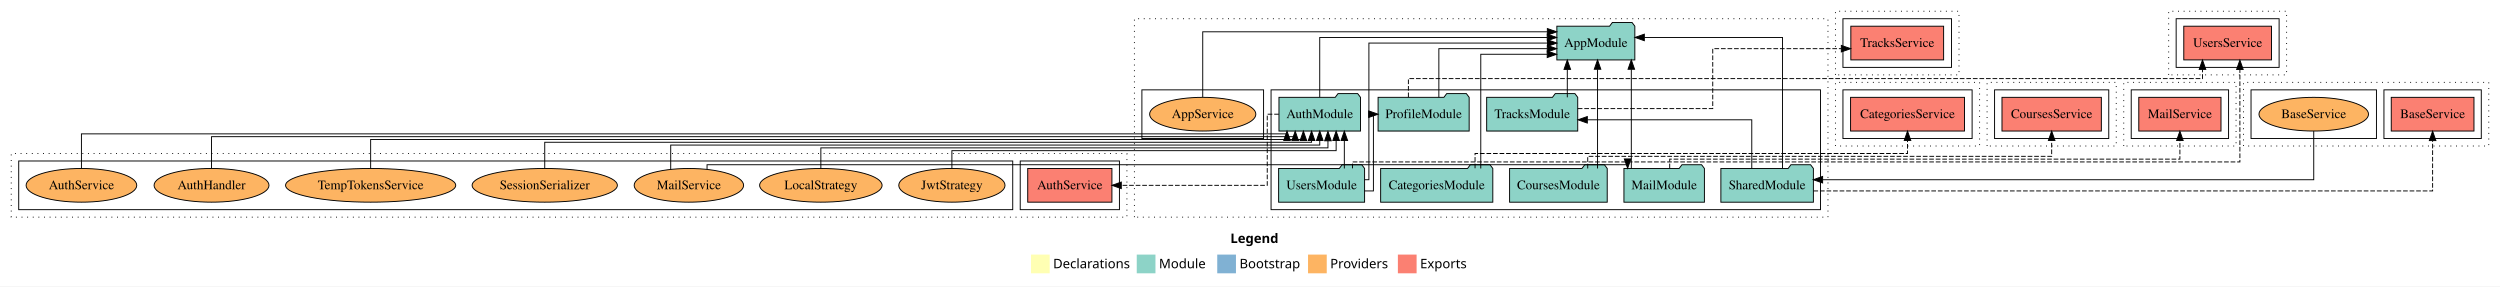
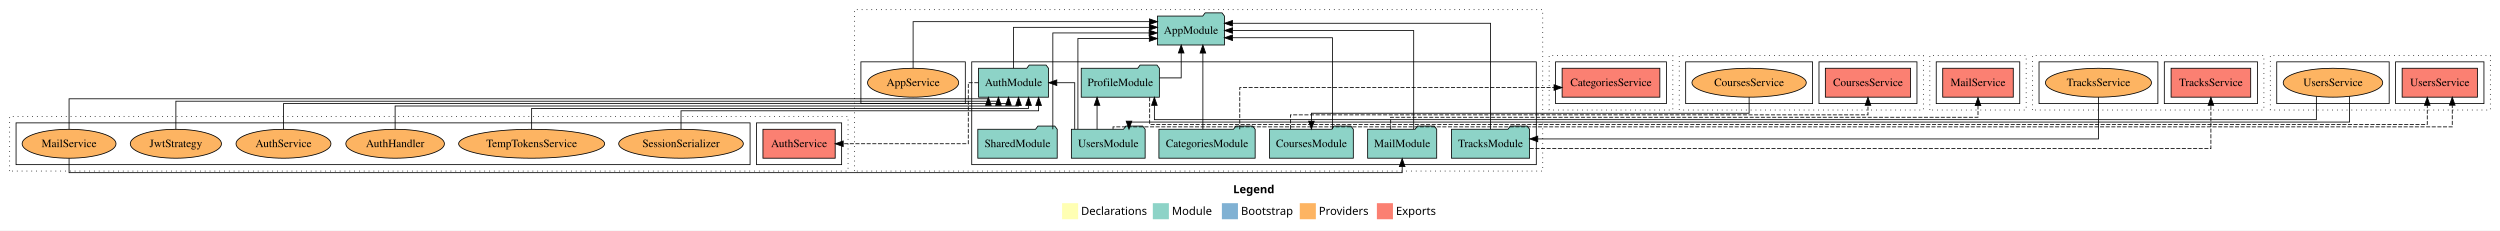
- <svg xmlns="http://www.w3.org/2000/svg" width="2671pt" height="306pt" viewBox="0.00 0.00 2671.00 306.00">
-   <g id="graph0" class="graph" transform="scale(1 1) rotate(0) translate(4 302)">
-     <polygon fill="#ffffff" stroke="transparent" points="-4,4 -4,-302 2667,-302 2667,4 -4,4" />
-     <text text-anchor="start" x="1310.509" y="-42.4" font-family="sans-serif" font-weight="bold" font-size="14.00" fill="#000000">Legend</text>
-     <polygon fill="#ffffb3" stroke="transparent" points="1097.5,-10 1097.5,-30 1117.5,-30 1117.5,-10 1097.5,-10" />
-     <text text-anchor="start" x="1121.129" y="-15.4" font-family="sans-serif" font-size="14.00" fill="#000000">  Declarations</text>
-     <polygon fill="#8dd3c7" stroke="transparent" points="1210.5,-10 1210.5,-30 1230.5,-30 1230.5,-10 1210.5,-10" />
-     <text text-anchor="start" x="1234.225" y="-15.4" font-family="sans-serif" font-size="14.00" fill="#000000">  Module</text>
-     <polygon fill="#80b1d3" stroke="transparent" points="1296.5,-10 1296.5,-30 1316.5,-30 1316.5,-10 1296.5,-10" />
-     <text text-anchor="start" x="1320.281" y="-15.4" font-family="sans-serif" font-size="14.00" fill="#000000">  Bootstrap</text>
-     <polygon fill="#fdb462" stroke="transparent" points="1393.5,-10 1393.5,-30 1413.5,-30 1413.5,-10 1393.5,-10" />
-     <text text-anchor="start" x="1417.173" y="-15.4" font-family="sans-serif" font-size="14.00" fill="#000000">  Providers</text>
-     <polygon fill="#fb8072" stroke="transparent" points="1489.5,-10 1489.5,-30 1509.5,-30 1509.5,-10 1489.5,-10" />
-     <text text-anchor="start" x="1513.226" y="-15.4" font-family="sans-serif" font-size="14.00" fill="#000000">  Exports</text>
+ <svg xmlns="http://www.w3.org/2000/svg" width="3113pt" height="287pt" viewBox="0.00 0.00 3113.00 287.00">
+   <g id="graph0" class="graph" transform="scale(1 1) rotate(0) translate(4 283)">
+     <polygon fill="#ffffff" stroke="transparent" points="-4,4 -4,-283 3109,-283 3109,4 -4,4" />
+     <text text-anchor="start" x="1531.509" y="-42.4" font-family="sans-serif" font-weight="bold" font-size="14.00" fill="#000000">Legend</text>
+     <polygon fill="#ffffb3" stroke="transparent" points="1318.5,-10 1318.5,-30 1338.5,-30 1338.5,-10 1318.5,-10" />
+     <text text-anchor="start" x="1342.129" y="-15.4" font-family="sans-serif" font-size="14.00" fill="#000000">  Declarations</text>
+     <polygon fill="#8dd3c7" stroke="transparent" points="1431.5,-10 1431.5,-30 1451.5,-30 1451.5,-10 1431.5,-10" />
+     <text text-anchor="start" x="1455.225" y="-15.4" font-family="sans-serif" font-size="14.00" fill="#000000">  Module</text>
+     <polygon fill="#80b1d3" stroke="transparent" points="1517.5,-10 1517.5,-30 1537.5,-30 1537.5,-10 1517.5,-10" />
+     <text text-anchor="start" x="1541.281" y="-15.4" font-family="sans-serif" font-size="14.00" fill="#000000">  Bootstrap</text>
+     <polygon fill="#fdb462" stroke="transparent" points="1614.5,-10 1614.5,-30 1634.5,-30 1634.5,-10 1614.5,-10" />
+     <text text-anchor="start" x="1638.173" y="-15.4" font-family="sans-serif" font-size="14.00" fill="#000000">  Providers</text>
+     <polygon fill="#fb8072" stroke="transparent" points="1710.5,-10 1710.5,-30 1730.5,-30 1730.5,-10 1710.5,-10" />
+     <text text-anchor="start" x="1734.226" y="-15.4" font-family="sans-serif" font-size="14.00" fill="#000000">  Exports</text>
    <g id="clust1" class="cluster">
-       <polygon fill="none" stroke="#000000" stroke-dasharray="1,5" points="1208,-70 1208,-282 1949,-282 1949,-70 1208,-70" />
+       <polygon fill="none" stroke="#000000" stroke-dasharray="1,5" points="1060,-70 1060,-271 1917,-271 1917,-70 1060,-70" />
    </g>
    <g id="clust3" class="cluster">
-       <polygon fill="none" stroke="#000000" points="1354,-78 1354,-206 1941,-206 1941,-78 1354,-78" />
+       <polygon fill="none" stroke="#000000" points="1206,-78 1206,-206 1909,-206 1909,-78 1206,-78" />
    </g>
    <g id="clust6" class="cluster">
-       <polygon fill="none" stroke="#000000" points="1216,-154 1216,-206 1346,-206 1346,-154 1216,-154" />
+       <polygon fill="none" stroke="#000000" points="1068,-154 1068,-206 1198,-206 1198,-154 1068,-154" />
    </g>
    <g id="clust7" class="cluster">
-       <polygon fill="none" stroke="#000000" stroke-dasharray="1,5" points="8,-70 8,-138 1200,-138 1200,-70 8,-70" />
+       <polygon fill="none" stroke="#000000" stroke-dasharray="1,5" points="8,-70 8,-138 1052,-138 1052,-70 8,-70" />
    </g>
    <g id="clust10" class="cluster">
-       <polygon fill="none" stroke="#000000" points="1086,-78 1086,-130 1192,-130 1192,-78 1086,-78" />
+       <polygon fill="none" stroke="#000000" points="938,-78 938,-130 1044,-130 1044,-78 938,-78" />
    </g>
    <g id="clust12" class="cluster">
-       <polygon fill="none" stroke="#000000" points="16,-78 16,-130 1078,-130 1078,-78 16,-78" />
+       <polygon fill="none" stroke="#000000" points="16,-78 16,-130 930,-130 930,-78 16,-78" />
    </g>
    <g id="clust13" class="cluster">
-       <polygon fill="none" stroke="#000000" stroke-dasharray="1,5" points="1957,-146 1957,-214 2111,-214 2111,-146 1957,-146" />
+       <polygon fill="none" stroke="#000000" stroke-dasharray="1,5" points="1925,-146 1925,-214 2079,-214 2079,-146 1925,-146" />
    </g>
    <g id="clust16" class="cluster">
-       <polygon fill="none" stroke="#000000" points="1965,-154 1965,-206 2103,-206 2103,-154 1965,-154" />
+       <polygon fill="none" stroke="#000000" points="1933,-154 1933,-206 2071,-206 2071,-154 1933,-154" />
    </g>
    <g id="clust19" class="cluster">
-       <polygon fill="none" stroke="#000000" stroke-dasharray="1,5" points="2119,-146 2119,-214 2257,-214 2257,-146 2119,-146" />
+       <polygon fill="none" stroke="#000000" stroke-dasharray="1,5" points="2087,-146 2087,-214 2391,-214 2391,-146 2087,-146" />
    </g>
    <g id="clust22" class="cluster">
-       <polygon fill="none" stroke="#000000" points="2127,-154 2127,-206 2249,-206 2249,-154 2127,-154" />
+       <polygon fill="none" stroke="#000000" points="2261,-154 2261,-206 2383,-206 2383,-154 2261,-154" />
+     </g>
+     <g id="clust24" class="cluster">
+       <polygon fill="none" stroke="#000000" points="2095,-154 2095,-206 2253,-206 2253,-154 2095,-154" />
    </g>
    <g id="clust31" class="cluster">
-       <polygon fill="none" stroke="#000000" stroke-dasharray="1,5" points="2265,-146 2265,-214 2385,-214 2385,-146 2265,-146" />
+       <polygon fill="none" stroke="#000000" stroke-dasharray="1,5" points="2399,-146 2399,-214 2519,-214 2519,-146 2399,-146" />
    </g>
    <g id="clust34" class="cluster">
-       <polygon fill="none" stroke="#000000" points="2273,-154 2273,-206 2377,-206 2377,-154 2273,-154" />
+       <polygon fill="none" stroke="#000000" points="2407,-154 2407,-206 2511,-206 2511,-154 2407,-154" />
    </g>
    <g id="clust37" class="cluster">
-       <polygon fill="none" stroke="#000000" stroke-dasharray="1,5" points="2313,-222 2313,-290 2439,-290 2439,-222 2313,-222" />
+       <polygon fill="none" stroke="#000000" stroke-dasharray="1,5" points="2823,-146 2823,-214 3097,-214 3097,-146 2823,-146" />
    </g>
    <g id="clust40" class="cluster">
-       <polygon fill="none" stroke="#000000" points="2321,-230 2321,-282 2431,-282 2431,-230 2321,-230" />
-     </g>
-     <g id="clust43" class="cluster">
-       <polygon fill="none" stroke="#000000" stroke-dasharray="1,5" points="2393,-146 2393,-214 2655,-214 2655,-146 2393,-146" />
-     </g>
-     <g id="clust46" class="cluster">
-       <polygon fill="none" stroke="#000000" points="2543,-154 2543,-206 2647,-206 2647,-154 2543,-154" />
-     </g>
-     <g id="clust48" class="cluster">
-       <polygon fill="none" stroke="#000000" points="2401,-154 2401,-206 2535,-206 2535,-154 2401,-154" />
+       <polygon fill="none" stroke="#000000" points="2979,-154 2979,-206 3089,-206 3089,-154 2979,-154" />
+     </g>
+     <g id="clust42" class="cluster">
+       <polygon fill="none" stroke="#000000" points="2831,-154 2831,-206 2971,-206 2971,-154 2831,-154" />
    </g>
    <g id="clust49" class="cluster">
-       <polygon fill="none" stroke="#000000" stroke-dasharray="1,5" points="1957,-222 1957,-290 2089,-290 2089,-222 1957,-222" />
+       <polygon fill="none" stroke="#000000" stroke-dasharray="1,5" points="2527,-146 2527,-214 2815,-214 2815,-146 2527,-146" />
    </g>
    <g id="clust52" class="cluster">
-       <polygon fill="none" stroke="#000000" points="1965,-230 1965,-282 2081,-282 2081,-230 1965,-230" />
+       <polygon fill="none" stroke="#000000" points="2691,-154 2691,-206 2807,-206 2807,-154 2691,-154" />
+     </g>
+     <g id="clust54" class="cluster">
+       <polygon fill="none" stroke="#000000" points="2535,-154 2535,-206 2683,-206 2683,-154 2535,-154" />
    </g>
    <g id="node1" class="node">
-       <polygon fill="#8dd3c7" stroke="#000000" points="1449.548,-198 1446.548,-202 1425.548,-202 1422.548,-198 1362.452,-198 1362.452,-162 1449.548,-162 1449.548,-198" />
-       <text text-anchor="middle" x="1406" y="-175.8" font-family="Times,serif" font-size="14.00" fill="#000000">AuthModule</text>
+       <polygon fill="#8dd3c7" stroke="#000000" points="1301.548,-198 1298.548,-202 1277.548,-202 1274.548,-198 1214.452,-198 1214.452,-162 1301.548,-162 1301.548,-198" />
+       <text text-anchor="middle" x="1258" y="-175.8" font-family="Times,serif" font-size="14.00" fill="#000000">AuthModule</text>
    </g>
    <g id="node9" class="node">
-       <polygon fill="#8dd3c7" stroke="#000000" points="1742.657,-274 1739.657,-278 1718.657,-278 1715.657,-274 1659.343,-274 1659.343,-238 1742.657,-238 1742.657,-274" />
-       <text text-anchor="middle" x="1701" y="-251.8" font-family="Times,serif" font-size="14.00" fill="#000000">AppModule</text>
+       <polygon fill="#8dd3c7" stroke="#000000" points="1520.657,-263 1517.657,-267 1496.657,-267 1493.657,-263 1437.343,-263 1437.343,-227 1520.657,-227 1520.657,-263" />
+       <text text-anchor="middle" x="1479" y="-240.8" font-family="Times,serif" font-size="14.00" fill="#000000">AppModule</text>
    </g>
    <g id="edge1" class="edge">
-       <path fill="none" stroke="#000000" d="M1406,-198.198C1406,-222.356 1406,-262 1406,-262 1406,-262 1649.047,-262 1649.047,-262" />
-       <polygon fill="#000000" stroke="#000000" points="1649.047,-265.5 1659.047,-262 1649.047,-258.5 1649.047,-265.5" />
+       <path fill="none" stroke="#000000" d="M1258,-198.129C1258,-218.572 1258,-249 1258,-249 1258,-249 1427.172,-249 1427.172,-249" />
+       <polygon fill="#000000" stroke="#000000" points="1427.172,-252.5 1437.172,-249 1427.172,-245.5 1427.172,-252.5" />
    </g>
    <g id="node11" class="node">
-       <polygon fill="#fb8072" stroke="#000000" points="1183.976,-122 1094.024,-122 1094.024,-86 1183.976,-86 1183.976,-122" />
-       <text text-anchor="middle" x="1139" y="-99.8" font-family="Times,serif" font-size="14.00" fill="#000000">AuthService </text>
+       <polygon fill="#fb8072" stroke="#000000" points="1035.976,-122 946.024,-122 946.024,-86 1035.976,-86 1035.976,-122" />
+       <text text-anchor="middle" x="991" y="-99.8" font-family="Times,serif" font-size="14.00" fill="#000000">AuthService </text>
    </g>
    <g id="edge11" class="edge">
-       <path fill="none" stroke="#000000" stroke-dasharray="5,2" d="M1362.369,-180C1355.129,-180 1349.923,-180 1349.923,-180 1349.923,-180 1349.923,-104 1349.923,-104 1349.923,-104 1193.99,-104 1193.99,-104" />
-       <polygon fill="#000000" stroke="#000000" points="1193.99,-100.5 1183.99,-104 1193.99,-107.5 1193.99,-100.5" />
+       <path fill="none" stroke="#000000" stroke-dasharray="5,2" d="M1214.198,-180C1206.931,-180 1201.705,-180 1201.705,-180 1201.705,-180 1201.705,-104 1201.705,-104 1201.705,-104 1045.943,-104 1045.943,-104" />
+       <polygon fill="#000000" stroke="#000000" points="1045.943,-100.5 1035.943,-104 1045.943,-107.5 1045.943,-100.5" />
    </g>
    <g id="node2" class="node">
-       <polygon fill="#8dd3c7" stroke="#000000" points="1590.917,-122 1587.917,-126 1566.917,-126 1563.917,-122 1471.083,-122 1471.083,-86 1590.917,-86 1590.917,-122" />
-       <text text-anchor="middle" x="1531" y="-99.8" font-family="Times,serif" font-size="14.00" fill="#000000">CategoriesModule</text>
+       <polygon fill="#8dd3c7" stroke="#000000" points="1558.917,-122 1555.917,-126 1534.917,-126 1531.917,-122 1439.083,-122 1439.083,-86 1558.917,-86 1558.917,-122" />
+       <text text-anchor="middle" x="1499" y="-99.8" font-family="Times,serif" font-size="14.00" fill="#000000">CategoriesModule</text>
    </g>
    <g id="edge2" class="edge">
-       <path fill="none" stroke="#000000" d="M1578.063,-122.016C1578.063,-159.828 1578.063,-244 1578.063,-244 1578.063,-244 1649.036,-244 1649.036,-244" />
-       <polygon fill="#000000" stroke="#000000" points="1649.036,-247.5 1659.036,-244 1649.036,-240.5 1649.036,-247.5" />
+       <path fill="none" stroke="#000000" d="M1493.827,-122.145C1493.827,-122.145 1493.827,-216.925 1493.827,-216.925" />
+       <polygon fill="#000000" stroke="#000000" points="1490.327,-216.925 1493.827,-226.925 1497.327,-216.925 1490.327,-216.925" />
+     </g>
+     <g id="node18" class="node">
+       <polygon fill="#fb8072" stroke="#000000" points="2062.845,-198 1941.155,-198 1941.155,-162 2062.845,-162 2062.845,-198" />
+       <text text-anchor="middle" x="2002" y="-175.8" font-family="Times,serif" font-size="14.00" fill="#000000">CategoriesService </text>
+     </g>
+     <g id="edge18" class="edge">
+       <path fill="none" stroke="#000000" stroke-dasharray="5,2" d="M1539.768,-122.027C1539.768,-142.767 1539.768,-174 1539.768,-174 1539.768,-174 1931.096,-174 1931.096,-174" />
+       <polygon fill="#000000" stroke="#000000" points="1931.096,-177.5 1941.096,-174 1931.096,-170.5 1931.096,-177.5" />
+     </g>
+     <g id="node3" class="node">
+       <polygon fill="#8dd3c7" stroke="#000000" points="1681.151,-122 1678.151,-126 1657.151,-126 1654.151,-122 1576.849,-122 1576.849,-86 1681.151,-86 1681.151,-122" />
+       <text text-anchor="middle" x="1629" y="-99.8" font-family="Times,serif" font-size="14.00" fill="#000000">CoursesModule</text>
+     </g>
+     <g id="edge3" class="edge">
+       <path fill="none" stroke="#000000" d="M1655.163,-122.077C1655.163,-158.229 1655.163,-236 1655.163,-236 1655.163,-236 1530.748,-236 1530.748,-236" />
+       <polygon fill="#000000" stroke="#000000" points="1530.748,-232.5 1520.748,-236 1530.748,-239.5 1530.748,-232.5" />
    </g>
    <g id="node19" class="node">
-       <polygon fill="#fb8072" stroke="#000000" points="2094.845,-198 1973.155,-198 1973.155,-162 2094.845,-162 2094.845,-198" />
-       <text text-anchor="middle" x="2034" y="-175.8" font-family="Times,serif" font-size="14.00" fill="#000000">CategoriesService </text>
+       <polygon fill="#fb8072" stroke="#000000" points="2375.079,-198 2268.921,-198 2268.921,-162 2375.079,-162 2375.079,-198" />
+       <text text-anchor="middle" x="2322" y="-175.8" font-family="Times,serif" font-size="14.00" fill="#000000">CoursesService </text>
    </g>
    <g id="edge19" class="edge">
-       <path fill="none" stroke="#000000" stroke-dasharray="5,2" d="M1571.944,-122.194C1571.944,-130.278 1571.944,-138 1571.944,-138 1571.944,-138 2034,-138 2034,-138 2034,-138 2034,-151.945 2034,-151.945" />
-       <polygon fill="#000000" stroke="#000000" points="2030.5,-151.944 2034,-161.945 2037.5,-151.945 2030.5,-151.944" />
-     </g>
-     <g id="node3" class="node">
-       <polygon fill="#8dd3c7" stroke="#000000" points="1713.151,-122 1710.151,-126 1689.151,-126 1686.151,-122 1608.849,-122 1608.849,-86 1713.151,-86 1713.151,-122" />
-       <text text-anchor="middle" x="1661" y="-99.8" font-family="Times,serif" font-size="14.00" fill="#000000">CoursesModule</text>
-     </g>
-     <g id="edge3" class="edge">
-       <path fill="none" stroke="#000000" d="M1702.823,-122.033C1702.823,-122.033 1702.823,-227.99 1702.823,-227.99" />
-       <polygon fill="#000000" stroke="#000000" points="1699.323,-227.99 1702.823,-237.99 1706.323,-227.99 1699.323,-227.99" />
+       <path fill="none" stroke="#000000" stroke-dasharray="5,2" d="M1602.837,-122.422C1602.837,-131.279 1602.837,-140 1602.837,-140 1602.837,-140 2322,-140 2322,-140 2322,-140 2322,-151.873 2322,-151.873" />
+       <polygon fill="#000000" stroke="#000000" points="2318.5,-151.873 2322,-161.873 2325.5,-151.873 2318.5,-151.873" />
+     </g>
+     <g id="node4" class="node">
+       <polygon fill="#8dd3c7" stroke="#000000" points="1784.99,-122 1781.99,-126 1760.99,-126 1757.99,-122 1699.01,-122 1699.01,-86 1784.99,-86 1784.99,-122" />
+       <text text-anchor="middle" x="1742" y="-99.8" font-family="Times,serif" font-size="14.00" fill="#000000">MailModule</text>
+     </g>
+     <g id="edge4" class="edge">
+       <path fill="none" stroke="#000000" d="M1756.332,-122.145C1756.332,-160.226 1756.332,-245 1756.332,-245 1756.332,-245 1530.82,-245 1530.82,-245" />
+       <polygon fill="#000000" stroke="#000000" points="1530.82,-241.5 1520.82,-245 1530.82,-248.5 1530.82,-241.5" />
+     </g>
+     <g id="node21" class="node">
+       <polygon fill="#fb8072" stroke="#000000" points="2502.918,-198 2415.082,-198 2415.082,-162 2502.918,-162 2502.918,-198" />
+       <text text-anchor="middle" x="2459" y="-175.8" font-family="Times,serif" font-size="14.00" fill="#000000">MailService </text>
+     </g>
+     <g id="edge21" class="edge">
+       <path fill="none" stroke="#000000" stroke-dasharray="5,2" d="M1727.668,-122.045C1727.668,-129.749 1727.668,-137 1727.668,-137 1727.668,-137 2459,-137 2459,-137 2459,-137 2459,-151.515 2459,-151.515" />
+       <polygon fill="#000000" stroke="#000000" points="2455.5,-151.514 2459,-161.515 2462.5,-151.515 2455.5,-151.514" />
+     </g>
+     <g id="node5" class="node">
+       <polygon fill="#8dd3c7" stroke="#000000" points="1439.65,-198 1436.65,-202 1415.65,-202 1412.65,-198 1342.35,-198 1342.35,-162 1439.65,-162 1439.65,-198" />
+       <text text-anchor="middle" x="1391" y="-175.8" font-family="Times,serif" font-size="14.00" fill="#000000">ProfileModule</text>
+     </g>
+     <g id="edge5" class="edge">
+       <path fill="none" stroke="#000000" d="M1439.879,-186C1454.551,-186 1466.826,-186 1466.826,-186 1466.826,-186 1466.826,-216.977 1466.826,-216.977" />
+       <polygon fill="#000000" stroke="#000000" points="1463.326,-216.977 1466.826,-226.977 1470.326,-216.977 1463.326,-216.977" />
+     </g>
+     <g id="node22" class="node">
+       <polygon fill="#fb8072" stroke="#000000" points="3080.849,-198 2987.151,-198 2987.151,-162 3080.849,-162 3080.849,-198" />
+       <text text-anchor="middle" x="3034" y="-175.8" font-family="Times,serif" font-size="14.00" fill="#000000">UsersService </text>
+     </g>
+     <g id="edge24" class="edge">
+       <path fill="none" stroke="#000000" stroke-dasharray="5,2" d="M1427.571,-161.813C1427.571,-146.818 1427.571,-128 1427.571,-128 1427.571,-128 3018.442,-128 3018.442,-128 3018.442,-128 3018.442,-151.813 3018.442,-151.813" />
+       <polygon fill="#000000" stroke="#000000" points="3014.942,-151.813 3018.442,-161.813 3021.942,-151.813 3014.942,-151.813" />
+     </g>
+     <g id="node6" class="node">
+       <polygon fill="#8dd3c7" stroke="#000000" points="1312.423,-122 1309.423,-126 1288.423,-126 1285.423,-122 1213.577,-122 1213.577,-86 1312.423,-86 1312.423,-122" />
+       <text text-anchor="middle" x="1263" y="-99.8" font-family="Times,serif" font-size="14.00" fill="#000000">SharedModule</text>
+     </g>
+     <g id="edge6" class="edge">
+       <path fill="none" stroke="#000000" d="M1306.992,-122.041C1306.992,-159.448 1306.992,-242 1306.992,-242 1306.992,-242 1426.922,-242 1426.922,-242" />
+       <polygon fill="#000000" stroke="#000000" points="1426.922,-245.5 1436.922,-242 1426.922,-238.5 1426.922,-245.5" />
+     </g>
+     <g id="node7" class="node">
+       <polygon fill="#8dd3c7" stroke="#000000" points="1900.638,-122 1897.638,-126 1876.638,-126 1873.638,-122 1803.362,-122 1803.362,-86 1900.638,-86 1900.638,-122" />
+       <text text-anchor="middle" x="1852" y="-99.8" font-family="Times,serif" font-size="14.00" fill="#000000">TracksModule</text>
+     </g>
+     <g id="edge7" class="edge">
+       <path fill="none" stroke="#000000" d="M1852,-122.094C1852,-161.989 1852,-254 1852,-254 1852,-254 1530.702,-254 1530.702,-254" />
+       <polygon fill="#000000" stroke="#000000" points="1530.702,-250.5 1520.702,-254 1530.702,-257.5 1530.702,-250.5" />
+     </g>
+     <g id="node24" class="node">
+       <polygon fill="#fb8072" stroke="#000000" points="2798.566,-198 2699.434,-198 2699.434,-162 2798.566,-162 2798.566,-198" />
+       <text text-anchor="middle" x="2749" y="-175.8" font-family="Times,serif" font-size="14.00" fill="#000000">TracksService </text>
+     </g>
+     <g id="edge26" class="edge">
+       <path fill="none" stroke="#000000" stroke-dasharray="5,2" d="M1900.864,-98C2088.048,-98 2749,-98 2749,-98 2749,-98 2749,-151.802 2749,-151.802" />
+       <polygon fill="#000000" stroke="#000000" points="2745.5,-151.802 2749,-161.802 2752.5,-151.802 2745.5,-151.802" />
+     </g>
+     <g id="node8" class="node">
+       <polygon fill="#8dd3c7" stroke="#000000" points="1421.922,-122 1418.922,-126 1397.922,-126 1394.922,-122 1330.078,-122 1330.078,-86 1421.922,-86 1421.922,-122" />
+       <text text-anchor="middle" x="1376" y="-99.8" font-family="Times,serif" font-size="14.00" fill="#000000">UsersModule</text>
+     </g>
+     <g id="edge10" class="edge">
+       <path fill="none" stroke="#000000" d="M1334.252,-122.011C1334.252,-144.485 1334.252,-180 1334.252,-180 1334.252,-180 1311.914,-180 1311.914,-180" />
+       <polygon fill="#000000" stroke="#000000" points="1311.914,-176.5 1301.914,-180 1311.914,-183.5 1311.914,-176.5" />
+     </g>
+     <g id="edge23" class="edge">
+       <path fill="none" stroke="#000000" d="M1362.059,-122.011C1362.059,-122.011 1362.059,-151.855 1362.059,-151.855" />
+       <polygon fill="#000000" stroke="#000000" points="1358.559,-151.855 1362.059,-161.855 1365.559,-151.855 1358.559,-151.855" />
+     </g>
+     <g id="edge8" class="edge">
+       <path fill="none" stroke="#000000" d="M1338.213,-122.215C1338.213,-158.21 1338.213,-235 1338.213,-235 1338.213,-235 1427.141,-235 1427.141,-235" />
+       <polygon fill="#000000" stroke="#000000" points="1427.141,-238.5 1437.141,-235 1427.14,-231.5 1427.141,-238.5" />
+     </g>
+     <g id="edge28" class="edge">
+       <path fill="none" stroke="#000000" stroke-dasharray="5,2" d="M1381.943,-122.08C1381.943,-123.846 1381.943,-125 1381.943,-125 1381.943,-125 3049.558,-125 3049.558,-125 3049.558,-125 3049.558,-151.991 3049.558,-151.991" />
+       <polygon fill="#000000" stroke="#000000" points="3046.058,-151.991 3049.558,-161.991 3053.058,-151.991 3046.058,-151.991" />
+     </g>
+     <g id="node10" class="node">
+       <ellipse fill="#fdb462" stroke="#000000" cx="1133" cy="-180" rx="56.741" ry="18" />
+       <text text-anchor="middle" x="1133" y="-175.8" font-family="Times,serif" font-size="14.00" fill="#000000">AppService</text>
+     </g>
+     <g id="edge9" class="edge">
+       <path fill="none" stroke="#000000" d="M1133,-198.011C1133,-220.485 1133,-256 1133,-256 1133,-256 1427.264,-256 1427.264,-256" />
+       <polygon fill="#000000" stroke="#000000" points="1427.264,-259.5 1437.264,-256 1427.264,-252.5 1427.264,-259.5" />
+     </g>
+     <g id="node12" class="node">
+       <ellipse fill="#fdb462" stroke="#000000" cx="488" cy="-104" rx="61.397" ry="18" />
+       <text text-anchor="middle" x="488" y="-99.8" font-family="Times,serif" font-size="14.00" fill="#000000">AuthHandler</text>
+     </g>
+     <g id="edge12" class="edge">
+       <path fill="none" stroke="#000000" d="M488,-122.037C488,-135.291 488,-151 488,-151 488,-151 1264.253,-151 1264.253,-151 1264.253,-151 1264.253,-152.08 1264.253,-152.08" />
+       <polygon fill="#000000" stroke="#000000" points="1260.754,-151.798 1264.253,-161.798 1267.754,-151.799 1260.754,-151.798" />
+     </g>
+     <g id="node13" class="node">
+       <ellipse fill="#fdb462" stroke="#000000" cx="349" cy="-104" rx="59.108" ry="18" />
+       <text text-anchor="middle" x="349" y="-99.8" font-family="Times,serif" font-size="14.00" fill="#000000">AuthService</text>
+     </g>
+     <g id="edge13" class="edge">
+       <path fill="none" stroke="#000000" d="M349,-122.051C349,-136.373 349,-154 349,-154 349,-154 1251.747,-154 1251.747,-154 1251.747,-154 1251.747,-154.794 1251.747,-154.794" />
+       <polygon fill="#000000" stroke="#000000" points="1248.247,-151.942 1251.747,-161.942 1255.247,-151.942 1248.247,-151.942" />
+     </g>
+     <g id="node14" class="node">
+       <ellipse fill="#fdb462" stroke="#000000" cx="215" cy="-104" rx="56.756" ry="18" />
+       <text text-anchor="middle" x="215" y="-99.8" font-family="Times,serif" font-size="14.00" fill="#000000">JwtStrategy</text>
+     </g>
+     <g id="edge14" class="edge">
+       <path fill="none" stroke="#000000" d="M215,-122.24C215,-137.571 215,-157 215,-157 215,-157 1239.24,-157 1239.24,-157 1239.24,-157 1239.24,-157.488 1239.24,-157.488" />
+       <polygon fill="#000000" stroke="#000000" points="1235.74,-151.878 1239.24,-161.878 1242.74,-151.878 1235.74,-151.878" />
+     </g>
+     <g id="node15" class="node">
+       <ellipse fill="#fdb462" stroke="#000000" cx="82" cy="-104" rx="58.461" ry="18" />
+       <text text-anchor="middle" x="82" y="-99.8" font-family="Times,serif" font-size="14.00" fill="#000000">MailService</text>
+     </g>
+     <g id="edge15" class="edge">
+       <path fill="none" stroke="#000000" d="M82,-122.027C82,-138.398 82,-160 82,-160 82,-160 1226.733,-160 1226.733,-160 1226.733,-160 1226.733,-160.185 1226.733,-160.185" />
+       <polygon fill="#000000" stroke="#000000" points="1223.234,-151.845 1226.733,-161.846 1230.234,-151.846 1223.234,-151.845" />
+     </g>
+     <g id="edge22" class="edge">
+       <path fill="none" stroke="#000000" d="M82,-86C82,-77 82,-68 82,-68 82,-68 1742,-68 1742,-68 1742,-68 1742,-75.578 1742,-75.578" />
+       <polygon fill="#000000" stroke="#000000" points="1738.5,-75.578 1742,-85.578 1745.5,-75.578 1738.5,-75.578" />
+     </g>
+     <g id="node16" class="node">
+       <ellipse fill="#fdb462" stroke="#000000" cx="844" cy="-104" rx="77.578" ry="18" />
+       <text text-anchor="middle" x="844" y="-99.8" font-family="Times,serif" font-size="14.00" fill="#000000">SessionSerializer</text>
+     </g>
+     <g id="edge16" class="edge">
+       <path fill="none" stroke="#000000" d="M844,-122.103C844,-133.086 844,-145 844,-145 844,-145 1289.267,-145 1289.267,-145 1289.267,-145 1289.267,-151.68 1289.267,-151.68" />
+       <polygon fill="#000000" stroke="#000000" points="1285.767,-151.68 1289.267,-161.68 1292.767,-151.68 1285.767,-151.68" />
+     </g>
+     <g id="node17" class="node">
+       <ellipse fill="#fdb462" stroke="#000000" cx="658" cy="-104" rx="90.892" ry="18" />
+       <text text-anchor="middle" x="658" y="-99.8" font-family="Times,serif" font-size="14.00" fill="#000000">TempTokensService</text>
+     </g>
+     <g id="edge17" class="edge">
+       <path fill="none" stroke="#000000" d="M658,-122.15C658,-134.271 658,-148 658,-148 658,-148 1276.76,-148 1276.76,-148 1276.76,-148 1276.76,-151.757 1276.76,-151.757" />
+       <polygon fill="#000000" stroke="#000000" points="1273.26,-151.757 1276.76,-161.757 1280.26,-151.757 1273.26,-151.757" />
    </g>
    <g id="node20" class="node">
-       <polygon fill="#fb8072" stroke="#000000" points="2241.079,-198 2134.921,-198 2134.921,-162 2241.079,-162 2241.079,-198" />
-       <text text-anchor="middle" x="2188" y="-175.8" font-family="Times,serif" font-size="14.00" fill="#000000">CoursesService </text>
+       <ellipse fill="#fdb462" stroke="#000000" cx="2174" cy="-180" rx="71.204" ry="18" />
+       <text text-anchor="middle" x="2174" y="-175.8" font-family="Times,serif" font-size="14.00" fill="#000000">CoursesService</text>
    </g>
    <g id="edge20" class="edge">
-       <path fill="none" stroke="#000000" stroke-dasharray="5,2" d="M1692.321,-122.033C1692.321,-128.853 1692.321,-135 1692.321,-135 1692.321,-135 2188,-135 2188,-135 2188,-135 2188,-151.956 2188,-151.956" />
-       <polygon fill="#000000" stroke="#000000" points="2184.5,-151.956 2188,-161.956 2191.5,-151.956 2184.5,-151.956" />
-     </g>
-     <g id="node4" class="node">
-       <polygon fill="#8dd3c7" stroke="#000000" points="1816.99,-122 1813.99,-126 1792.99,-126 1789.99,-122 1731.01,-122 1731.01,-86 1816.99,-86 1816.99,-122" />
-       <text text-anchor="middle" x="1774" y="-99.8" font-family="Times,serif" font-size="14.00" fill="#000000">MailModule</text>
-     </g>
-     <g id="edge4" class="edge">
-       <path fill="none" stroke="#000000" d="M1738.887,-122.033C1738.887,-122.033 1738.887,-227.99 1738.887,-227.99" />
-       <polygon fill="#000000" stroke="#000000" points="1735.387,-227.99 1738.887,-237.99 1742.387,-227.99 1735.387,-227.99" />
-     </g>
-     <g id="node21" class="node">
-       <polygon fill="#fb8072" stroke="#000000" points="2368.918,-198 2281.082,-198 2281.082,-162 2368.918,-162 2368.918,-198" />
-       <text text-anchor="middle" x="2325" y="-175.8" font-family="Times,serif" font-size="14.00" fill="#000000">MailService </text>
-     </g>
-     <g id="edge21" class="edge">
-       <path fill="none" stroke="#000000" stroke-dasharray="5,2" d="M1779.912,-122.207C1779.912,-127.555 1779.912,-132 1779.912,-132 1779.912,-132 2325,-132 2325,-132 2325,-132 2325,-151.853 2325,-151.853" />
-       <polygon fill="#000000" stroke="#000000" points="2321.5,-151.853 2325,-161.853 2328.5,-151.853 2321.5,-151.853" />
-     </g>
-     <g id="node5" class="node">
-       <polygon fill="#8dd3c7" stroke="#000000" points="1565.65,-198 1562.65,-202 1541.65,-202 1538.65,-198 1468.35,-198 1468.35,-162 1565.65,-162 1565.65,-198" />
-       <text text-anchor="middle" x="1517" y="-175.8" font-family="Times,serif" font-size="14.00" fill="#000000">ProfileModule</text>
-     </g>
-     <g id="edge5" class="edge">
-       <path fill="none" stroke="#000000" d="M1533.275,-198.027C1533.275,-218.767 1533.275,-250 1533.275,-250 1533.275,-250 1649.109,-250 1649.109,-250" />
-       <polygon fill="#000000" stroke="#000000" points="1649.109,-253.5 1659.109,-250 1649.109,-246.5 1649.109,-253.5" />
-     </g>
-     <g id="node22" class="node">
-       <polygon fill="#fb8072" stroke="#000000" points="2422.849,-274 2329.151,-274 2329.151,-238 2422.849,-238 2422.849,-274" />
-       <text text-anchor="middle" x="2376" y="-251.8" font-family="Times,serif" font-size="14.00" fill="#000000">UsersService </text>
-     </g>
-     <g id="edge24" class="edge">
-       <path fill="none" stroke="#000000" stroke-dasharray="5,2" d="M1500.725,-198.11C1500.725,-207.897 1500.725,-218 1500.725,-218 1500.725,-218 2349.142,-218 2349.142,-218 2349.142,-218 2349.142,-227.89 2349.142,-227.89" />
-       <polygon fill="#000000" stroke="#000000" points="2345.642,-227.89 2349.142,-237.89 2352.642,-227.89 2345.642,-227.89" />
-     </g>
-     <g id="node6" class="node">
-       <polygon fill="#8dd3c7" stroke="#000000" points="1933.423,-122 1930.423,-126 1909.423,-126 1906.423,-122 1834.577,-122 1834.577,-86 1933.423,-86 1933.423,-122" />
-       <text text-anchor="middle" x="1884" y="-99.8" font-family="Times,serif" font-size="14.00" fill="#000000">SharedModule</text>
-     </g>
-     <g id="node7" class="node">
-       <polygon fill="#8dd3c7" stroke="#000000" points="1681.638,-198 1678.638,-202 1657.638,-202 1654.638,-198 1584.362,-198 1584.362,-162 1681.638,-162 1681.638,-198" />
-       <text text-anchor="middle" x="1633" y="-175.8" font-family="Times,serif" font-size="14.00" fill="#000000">TracksModule</text>
+       <path fill="none" stroke="#000000" d="M2174,-161.89C2174,-152.103 2174,-142 2174,-142 2174,-142 1629,-142 1629,-142 1629,-142 1629,-132.11 1629,-132.11" />
+       <polygon fill="#000000" stroke="#000000" points="1632.5,-132.11 1629,-122.11 1625.5,-132.11 1632.5,-132.11" />
+     </g>
+     <g id="node23" class="node">
+       <ellipse fill="#fdb462" stroke="#000000" cx="2901" cy="-180" rx="61.952" ry="18" />
+       <text text-anchor="middle" x="2901" y="-175.8" font-family="Times,serif" font-size="14.00" fill="#000000">UsersService</text>
+     </g>
+     <g id="edge25" class="edge">
+       <path fill="none" stroke="#000000" d="M2880.341,-162.871C2880.341,-149.793 2880.341,-134 2880.341,-134 2880.341,-134 1433.431,-134 1433.431,-134 1433.431,-134 1433.431,-151.82 1433.431,-151.82" />
+       <polygon fill="#000000" stroke="#000000" points="1429.931,-151.82 1433.431,-161.82 1436.931,-151.82 1429.931,-151.82" />
+     </g>
+     <g id="edge29" class="edge">
+       <path fill="none" stroke="#000000" d="M2921.659,-162.862C2921.659,-148.732 2921.659,-131 2921.659,-131 2921.659,-131 1401.827,-131 1401.827,-131 1401.827,-131 1401.827,-130.116 1401.827,-130.116" />
+       <polygon fill="#000000" stroke="#000000" points="1405.327,-132.159 1401.827,-122.159 1398.327,-132.159 1405.327,-132.159" />
+     </g>
+     <g id="node25" class="node">
+       <ellipse fill="#fdb462" stroke="#000000" cx="2609" cy="-180" rx="66.028" ry="18" />
+       <text text-anchor="middle" x="2609" y="-175.8" font-family="Times,serif" font-size="14.00" fill="#000000">TracksService</text>
    </g>
    <g id="edge27" class="edge">
-       <path fill="none" stroke="#000000" d="M1867.596,-122.027C1867.596,-142.767 1867.596,-174 1867.596,-174 1867.596,-174 1691.893,-174 1691.893,-174" />
-       <polygon fill="#000000" stroke="#000000" points="1691.893,-170.5 1681.893,-174 1691.893,-177.5 1691.893,-170.5" />
-     </g>
-     <g id="edge6" class="edge">
-       <path fill="none" stroke="#000000" d="M1900.404,-122.125C1900.404,-163.626 1900.404,-262 1900.404,-262 1900.404,-262 1752.802,-262 1752.802,-262" />
-       <polygon fill="#000000" stroke="#000000" points="1752.802,-258.5 1742.802,-262 1752.802,-265.5 1752.802,-258.5" />
-     </g>
-     <g id="node23" class="node">
-       <polygon fill="#fb8072" stroke="#000000" points="2639.189,-198 2550.811,-198 2550.811,-162 2639.189,-162 2639.189,-198" />
-       <text text-anchor="middle" x="2595" y="-175.8" font-family="Times,serif" font-size="14.00" fill="#000000">BaseService </text>
-     </g>
-     <g id="edge25" class="edge">
-       <path fill="none" stroke="#000000" stroke-dasharray="5,2" d="M1933.432,-98C2094.671,-98 2595,-98 2595,-98 2595,-98 2595,-151.802 2595,-151.802" />
-       <polygon fill="#000000" stroke="#000000" points="2591.5,-151.802 2595,-161.802 2598.5,-151.802 2591.5,-151.802" />
-     </g>
-     <g id="edge7" class="edge">
-       <path fill="none" stroke="#000000" d="M1670.495,-198.011C1670.495,-198.011 1670.495,-227.855 1670.495,-227.855" />
-       <polygon fill="#000000" stroke="#000000" points="1666.995,-227.855 1670.495,-237.855 1673.995,-227.855 1666.995,-227.855" />
-     </g>
-     <g id="node25" class="node">
-       <polygon fill="#fb8072" stroke="#000000" points="2072.566,-274 1973.435,-274 1973.435,-238 2072.566,-238 2072.566,-274" />
-       <text text-anchor="middle" x="2023" y="-251.8" font-family="Times,serif" font-size="14.00" fill="#000000">TracksService </text>
-     </g>
-     <g id="edge28" class="edge">
-       <path fill="none" stroke="#000000" stroke-dasharray="5,2" d="M1681.675,-186C1738.818,-186 1825.892,-186 1825.892,-186 1825.892,-186 1825.892,-250 1825.892,-250 1825.892,-250 1963.261,-250 1963.261,-250" />
-       <polygon fill="#000000" stroke="#000000" points="1963.261,-253.5 1973.261,-250 1963.261,-246.5 1963.261,-253.5" />
-     </g>
-     <g id="node8" class="node">
-       <polygon fill="#8dd3c7" stroke="#000000" points="1453.922,-122 1450.922,-126 1429.922,-126 1426.922,-122 1362.078,-122 1362.078,-86 1453.922,-86 1453.922,-122" />
-       <text text-anchor="middle" x="1408" y="-99.8" font-family="Times,serif" font-size="14.00" fill="#000000">UsersModule</text>
-     </g>
-     <g id="edge10" class="edge">
-       <path fill="none" stroke="#000000" d="M1432.277,-122.011C1432.277,-122.011 1432.277,-151.855 1432.277,-151.855" />
-       <polygon fill="#000000" stroke="#000000" points="1428.777,-151.855 1432.277,-161.855 1435.777,-151.855 1428.777,-151.855" />
-     </g>
-     <g id="edge23" class="edge">
-       <path fill="none" stroke="#000000" d="M1453.712,-98C1459.448,-98 1463.354,-98 1463.354,-98 1463.354,-98 1463.354,-180 1463.354,-180 1463.354,-180 1463.849,-180 1463.849,-180" />
-       <polygon fill="#000000" stroke="#000000" points="1458.304,-183.5 1468.304,-180 1458.304,-176.5 1458.304,-183.5" />
-     </g>
-     <g id="edge8" class="edge">
-       <path fill="none" stroke="#000000" d="M1453.869,-110C1456.755,-110 1458.532,-110 1458.532,-110 1458.532,-110 1458.532,-256 1458.532,-256 1458.532,-256 1649.318,-256 1649.318,-256" />
-       <polygon fill="#000000" stroke="#000000" points="1649.318,-259.5 1659.318,-256 1649.318,-252.5 1649.318,-259.5" />
-     </g>
-     <g id="edge29" class="edge">
-       <path fill="none" stroke="#000000" stroke-dasharray="5,2" d="M1441.025,-122.169C1441.025,-126.046 1441.025,-129 1441.025,-129 1441.025,-129 2389.099,-129 2389.099,-129 2389.099,-129 2389.099,-227.804 2389.099,-227.804" />
-       <polygon fill="#000000" stroke="#000000" points="2385.599,-227.804 2389.099,-237.804 2392.599,-227.804 2385.599,-227.804" />
-     </g>
-     <g id="node10" class="node">
-       <ellipse fill="#fdb462" stroke="#000000" cx="1281" cy="-180" rx="56.741" ry="18" />
-       <text text-anchor="middle" x="1281" y="-175.8" font-family="Times,serif" font-size="14.00" fill="#000000">AppService</text>
-     </g>
-     <g id="edge9" class="edge">
-       <path fill="none" stroke="#000000" d="M1281,-198.234C1281,-224.009 1281,-268 1281,-268 1281,-268 1649.193,-268 1649.193,-268" />
-       <polygon fill="#000000" stroke="#000000" points="1649.193,-271.5 1659.193,-268 1649.193,-264.5 1649.193,-271.5" />
-     </g>
-     <g id="node12" class="node">
-       <ellipse fill="#fdb462" stroke="#000000" cx="222" cy="-104" rx="61.397" ry="18" />
-       <text text-anchor="middle" x="222" y="-99.8" font-family="Times,serif" font-size="14.00" fill="#000000">AuthHandler</text>
-     </g>
-     <g id="edge12" class="edge">
-       <path fill="none" stroke="#000000" d="M222,-122.187C222,-137.182 222,-156 222,-156 222,-156 1379.786,-156 1379.786,-156 1379.786,-156 1379.786,-156.581 1379.786,-156.581" />
-       <polygon fill="#000000" stroke="#000000" points="1376.287,-151.81 1379.786,-161.81 1383.287,-151.81 1376.287,-151.81" />
-     </g>
-     <g id="node13" class="node">
-       <ellipse fill="#fdb462" stroke="#000000" cx="83" cy="-104" rx="59.108" ry="18" />
-       <text text-anchor="middle" x="83" y="-99.8" font-family="Times,serif" font-size="14.00" fill="#000000">AuthService</text>
-     </g>
-     <g id="edge13" class="edge">
-       <path fill="none" stroke="#000000" d="M83,-122.009C83,-138.049 83,-159 83,-159 83,-159 1371.038,-159 1371.038,-159 1371.038,-159 1371.038,-159.292 1371.038,-159.292" />
-       <polygon fill="#000000" stroke="#000000" points="1367.538,-151.92 1371.038,-161.92 1374.538,-151.92 1367.538,-151.92" />
-     </g>
-     <g id="node14" class="node">
-       <ellipse fill="#fdb462" stroke="#000000" cx="1013" cy="-104" rx="56.756" ry="18" />
-       <text text-anchor="middle" x="1013" y="-99.8" font-family="Times,serif" font-size="14.00" fill="#000000">JwtStrategy</text>
-     </g>
-     <g id="edge14" class="edge">
-       <path fill="none" stroke="#000000" d="M1013,-122.066C1013,-131.459 1013,-141 1013,-141 1013,-141 1423.528,-141 1423.528,-141 1423.528,-141 1423.528,-151.87 1423.528,-151.87" />
-       <polygon fill="#000000" stroke="#000000" points="1420.028,-151.87 1423.528,-161.87 1427.028,-151.87 1420.028,-151.87" />
-     </g>
-     <g id="node15" class="node">
-       <ellipse fill="#fdb462" stroke="#000000" cx="873" cy="-104" rx="65.405" ry="18" />
-       <text text-anchor="middle" x="873" y="-99.8" font-family="Times,serif" font-size="14.00" fill="#000000">LocalStrategy</text>
-     </g>
-     <g id="edge15" class="edge">
-       <path fill="none" stroke="#000000" d="M873,-122.127C873,-132.711 873,-144 873,-144 873,-144 1414.78,-144 1414.78,-144 1414.78,-144 1414.78,-151.578 1414.78,-151.578" />
-       <polygon fill="#000000" stroke="#000000" points="1411.28,-151.578 1414.78,-161.578 1418.28,-151.578 1411.28,-151.578" />
-     </g>
-     <g id="node16" class="node">
-       <ellipse fill="#fdb462" stroke="#000000" cx="732" cy="-104" rx="58.461" ry="18" />
-       <text text-anchor="middle" x="732" y="-99.8" font-family="Times,serif" font-size="14.00" fill="#000000">MailService</text>
-     </g>
-     <g id="edge16" class="edge">
-       <path fill="none" stroke="#000000" d="M712.59,-120.995C712.59,-133.014 712.59,-147 712.59,-147 712.59,-147 1406.032,-147 1406.032,-147 1406.032,-147 1406.032,-151.955 1406.032,-151.955" />
-       <polygon fill="#000000" stroke="#000000" points="1402.532,-151.955 1406.032,-161.955 1409.532,-151.955 1402.532,-151.955" />
-     </g>
-     <g id="edge22" class="edge">
-       <path fill="none" stroke="#000000" d="M751.41,-121.334C751.41,-124.061 751.41,-126 751.41,-126 751.41,-126 1734.946,-126 1734.946,-126 1734.946,-126 1734.946,-125.617 1734.946,-125.617" />
-       <polygon fill="#000000" stroke="#000000" points="1738.446,-132.168 1734.946,-122.168 1731.446,-132.168 1738.446,-132.168" />
-     </g>
-     <g id="node17" class="node">
-       <ellipse fill="#fdb462" stroke="#000000" cx="578" cy="-104" rx="77.578" ry="18" />
-       <text text-anchor="middle" x="578" y="-99.8" font-family="Times,serif" font-size="14.00" fill="#000000">SessionSerializer</text>
-     </g>
-     <g id="edge17" class="edge">
-       <path fill="none" stroke="#000000" d="M578,-122.18C578,-135.038 578,-150 578,-150 578,-150 1397.283,-150 1397.283,-150 1397.283,-150 1397.283,-151.857 1397.283,-151.857" />
-       <polygon fill="#000000" stroke="#000000" points="1393.783,-151.857 1397.283,-161.857 1400.783,-151.857 1393.783,-151.857" />
-     </g>
-     <g id="node18" class="node">
-       <ellipse fill="#fdb462" stroke="#000000" cx="392" cy="-104" rx="90.892" ry="18" />
-       <text text-anchor="middle" x="392" y="-99.8" font-family="Times,serif" font-size="14.00" fill="#000000">TempTokensService</text>
-     </g>
-     <g id="edge18" class="edge">
-       <path fill="none" stroke="#000000" d="M392,-122.246C392,-136.177 392,-153 392,-153 392,-153 1388.535,-153 1388.535,-153 1388.535,-153 1388.535,-153.884 1388.535,-153.884" />
-       <polygon fill="#000000" stroke="#000000" points="1385.035,-151.841 1388.535,-161.841 1392.035,-151.841 1385.035,-151.841" />
-     </g>
-     <g id="node24" class="node">
-       <ellipse fill="#fdb462" stroke="#000000" cx="2468" cy="-180" rx="58.523" ry="18" />
-       <text text-anchor="middle" x="2468" y="-175.8" font-family="Times,serif" font-size="14.00" fill="#000000">BaseService</text>
-     </g>
-     <g id="edge26" class="edge">
-       <path fill="none" stroke="#000000" d="M2468,-161.973C2468,-141.233 2468,-110 2468,-110 2468,-110 1943.288,-110 1943.288,-110" />
-       <polygon fill="#000000" stroke="#000000" points="1943.288,-106.5 1933.288,-110 1943.288,-113.5 1943.288,-106.5" />
+       <path fill="none" stroke="#000000" d="M2609,-161.973C2609,-141.233 2609,-110 2609,-110 2609,-110 1910.795,-110 1910.795,-110" />
+       <polygon fill="#000000" stroke="#000000" points="1910.795,-106.5 1900.795,-110 1910.795,-113.5 1910.795,-106.5" />
    </g>
  </g>
</svg>
